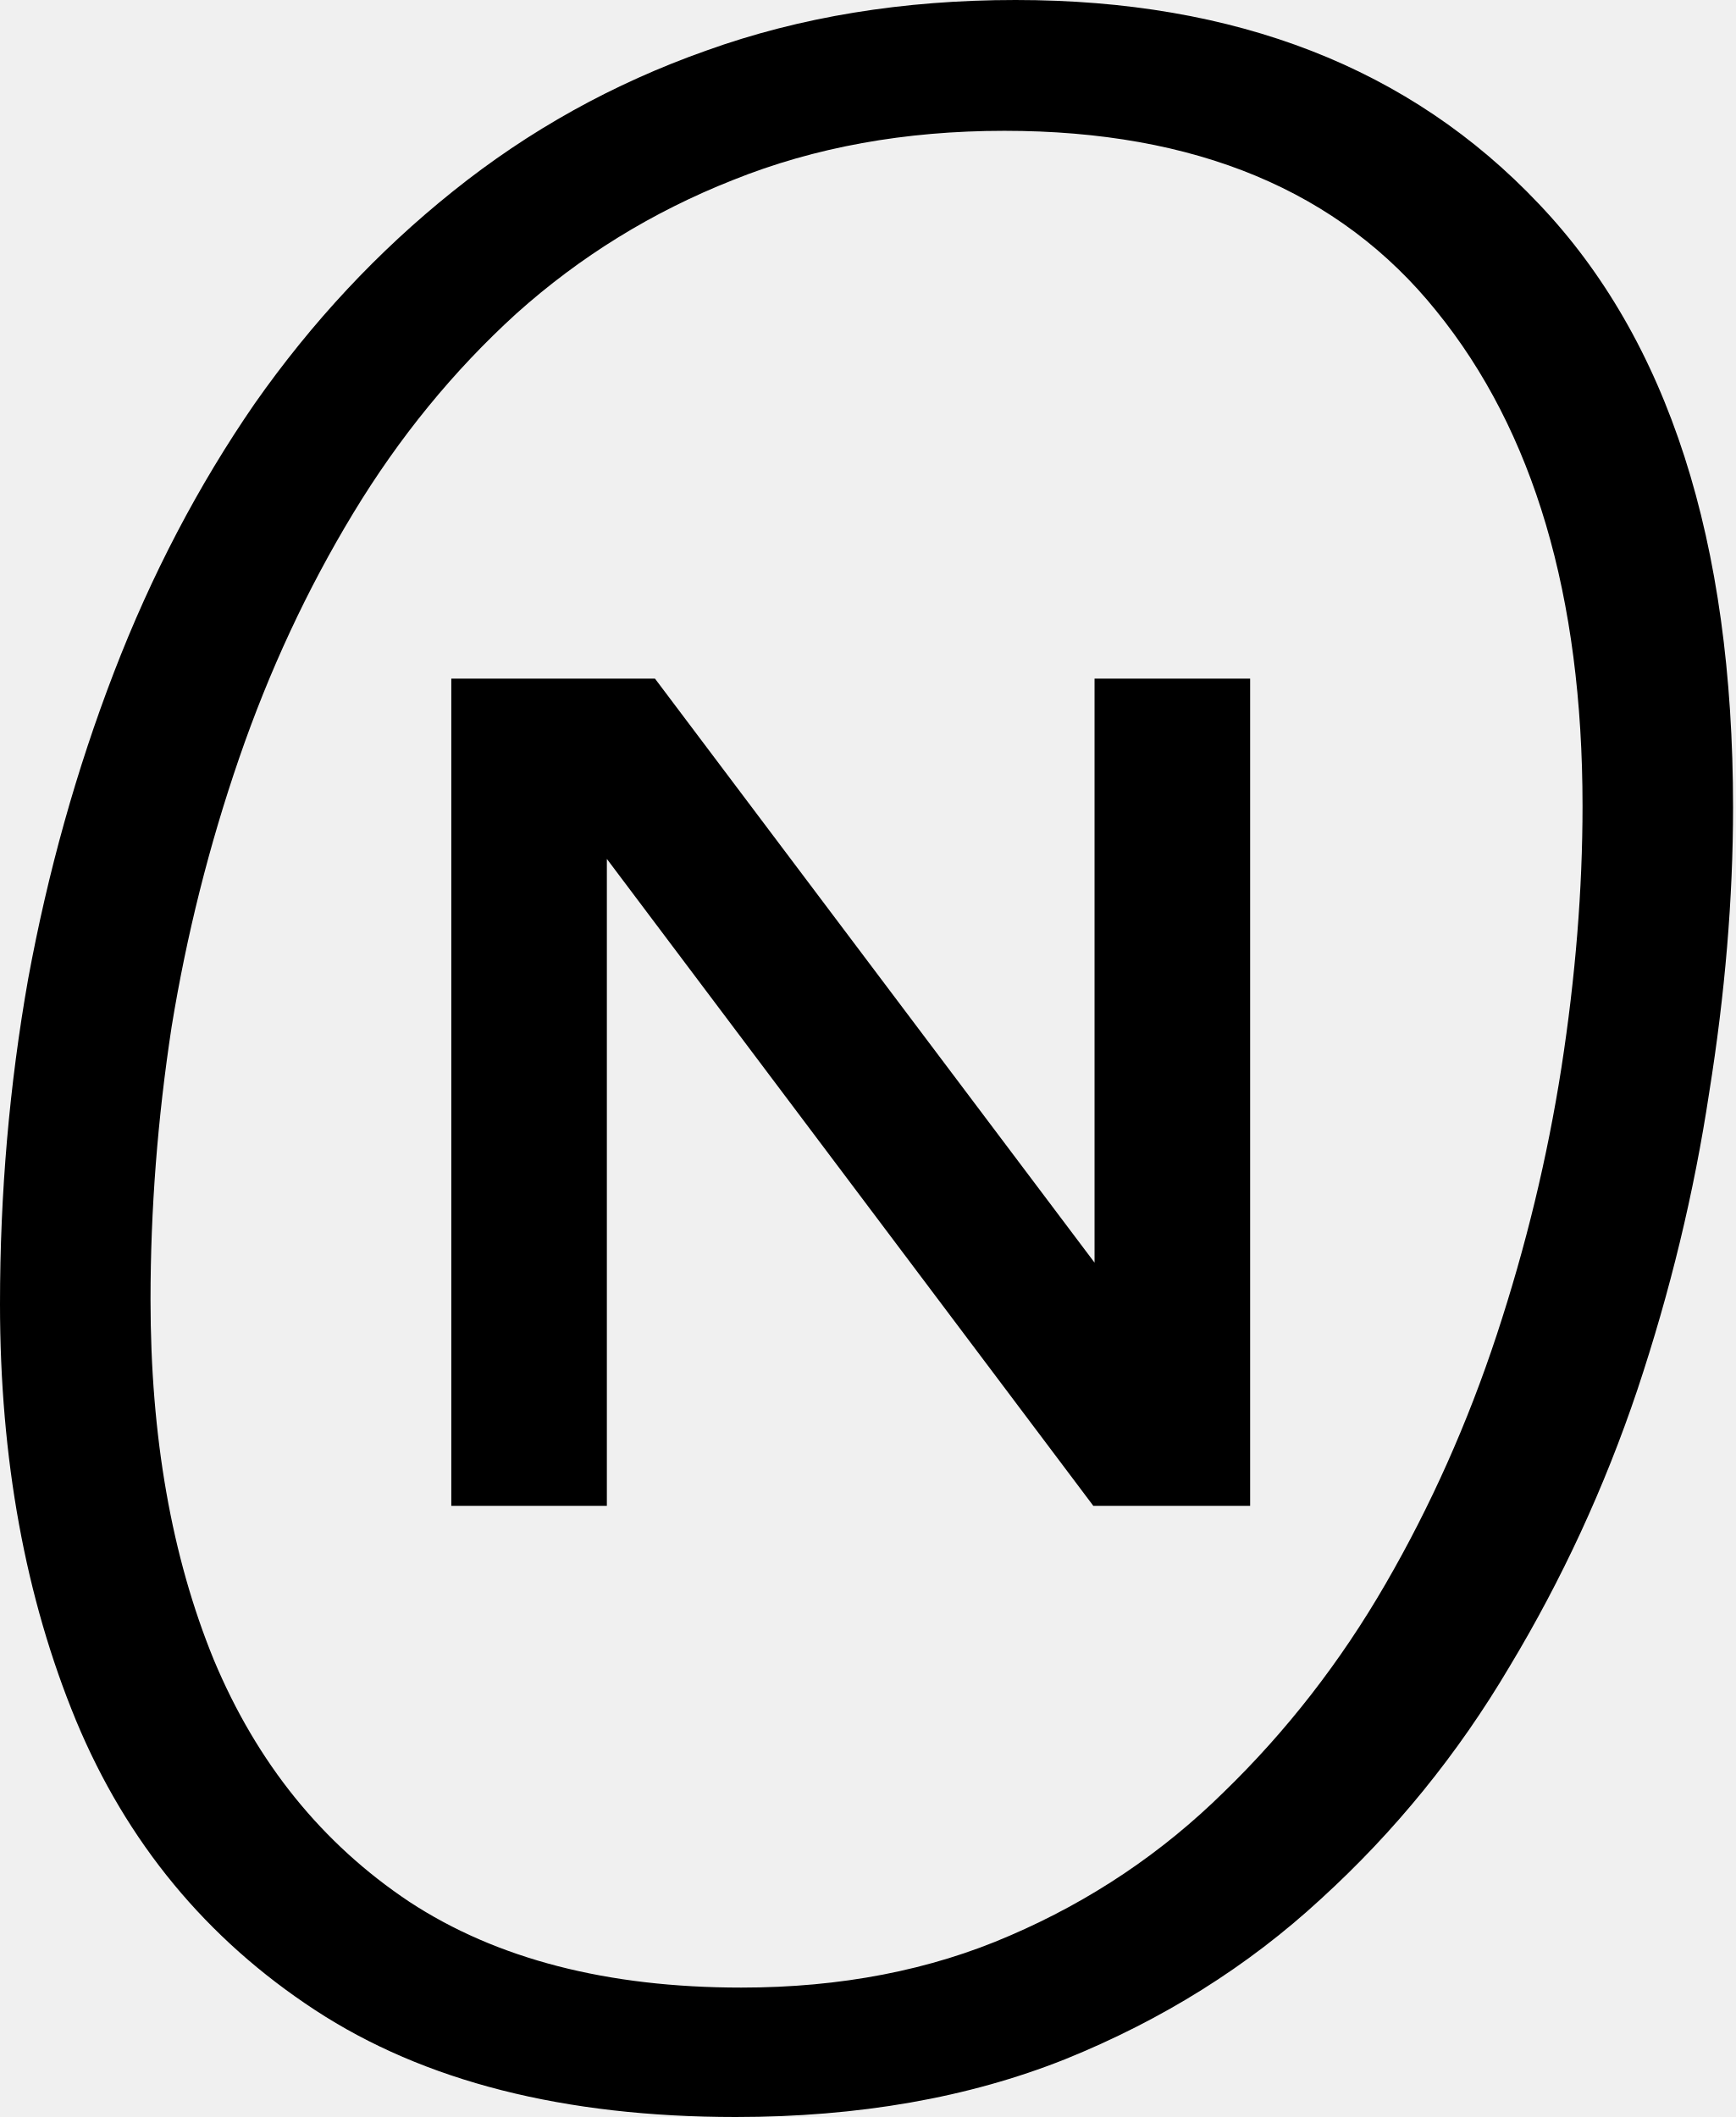
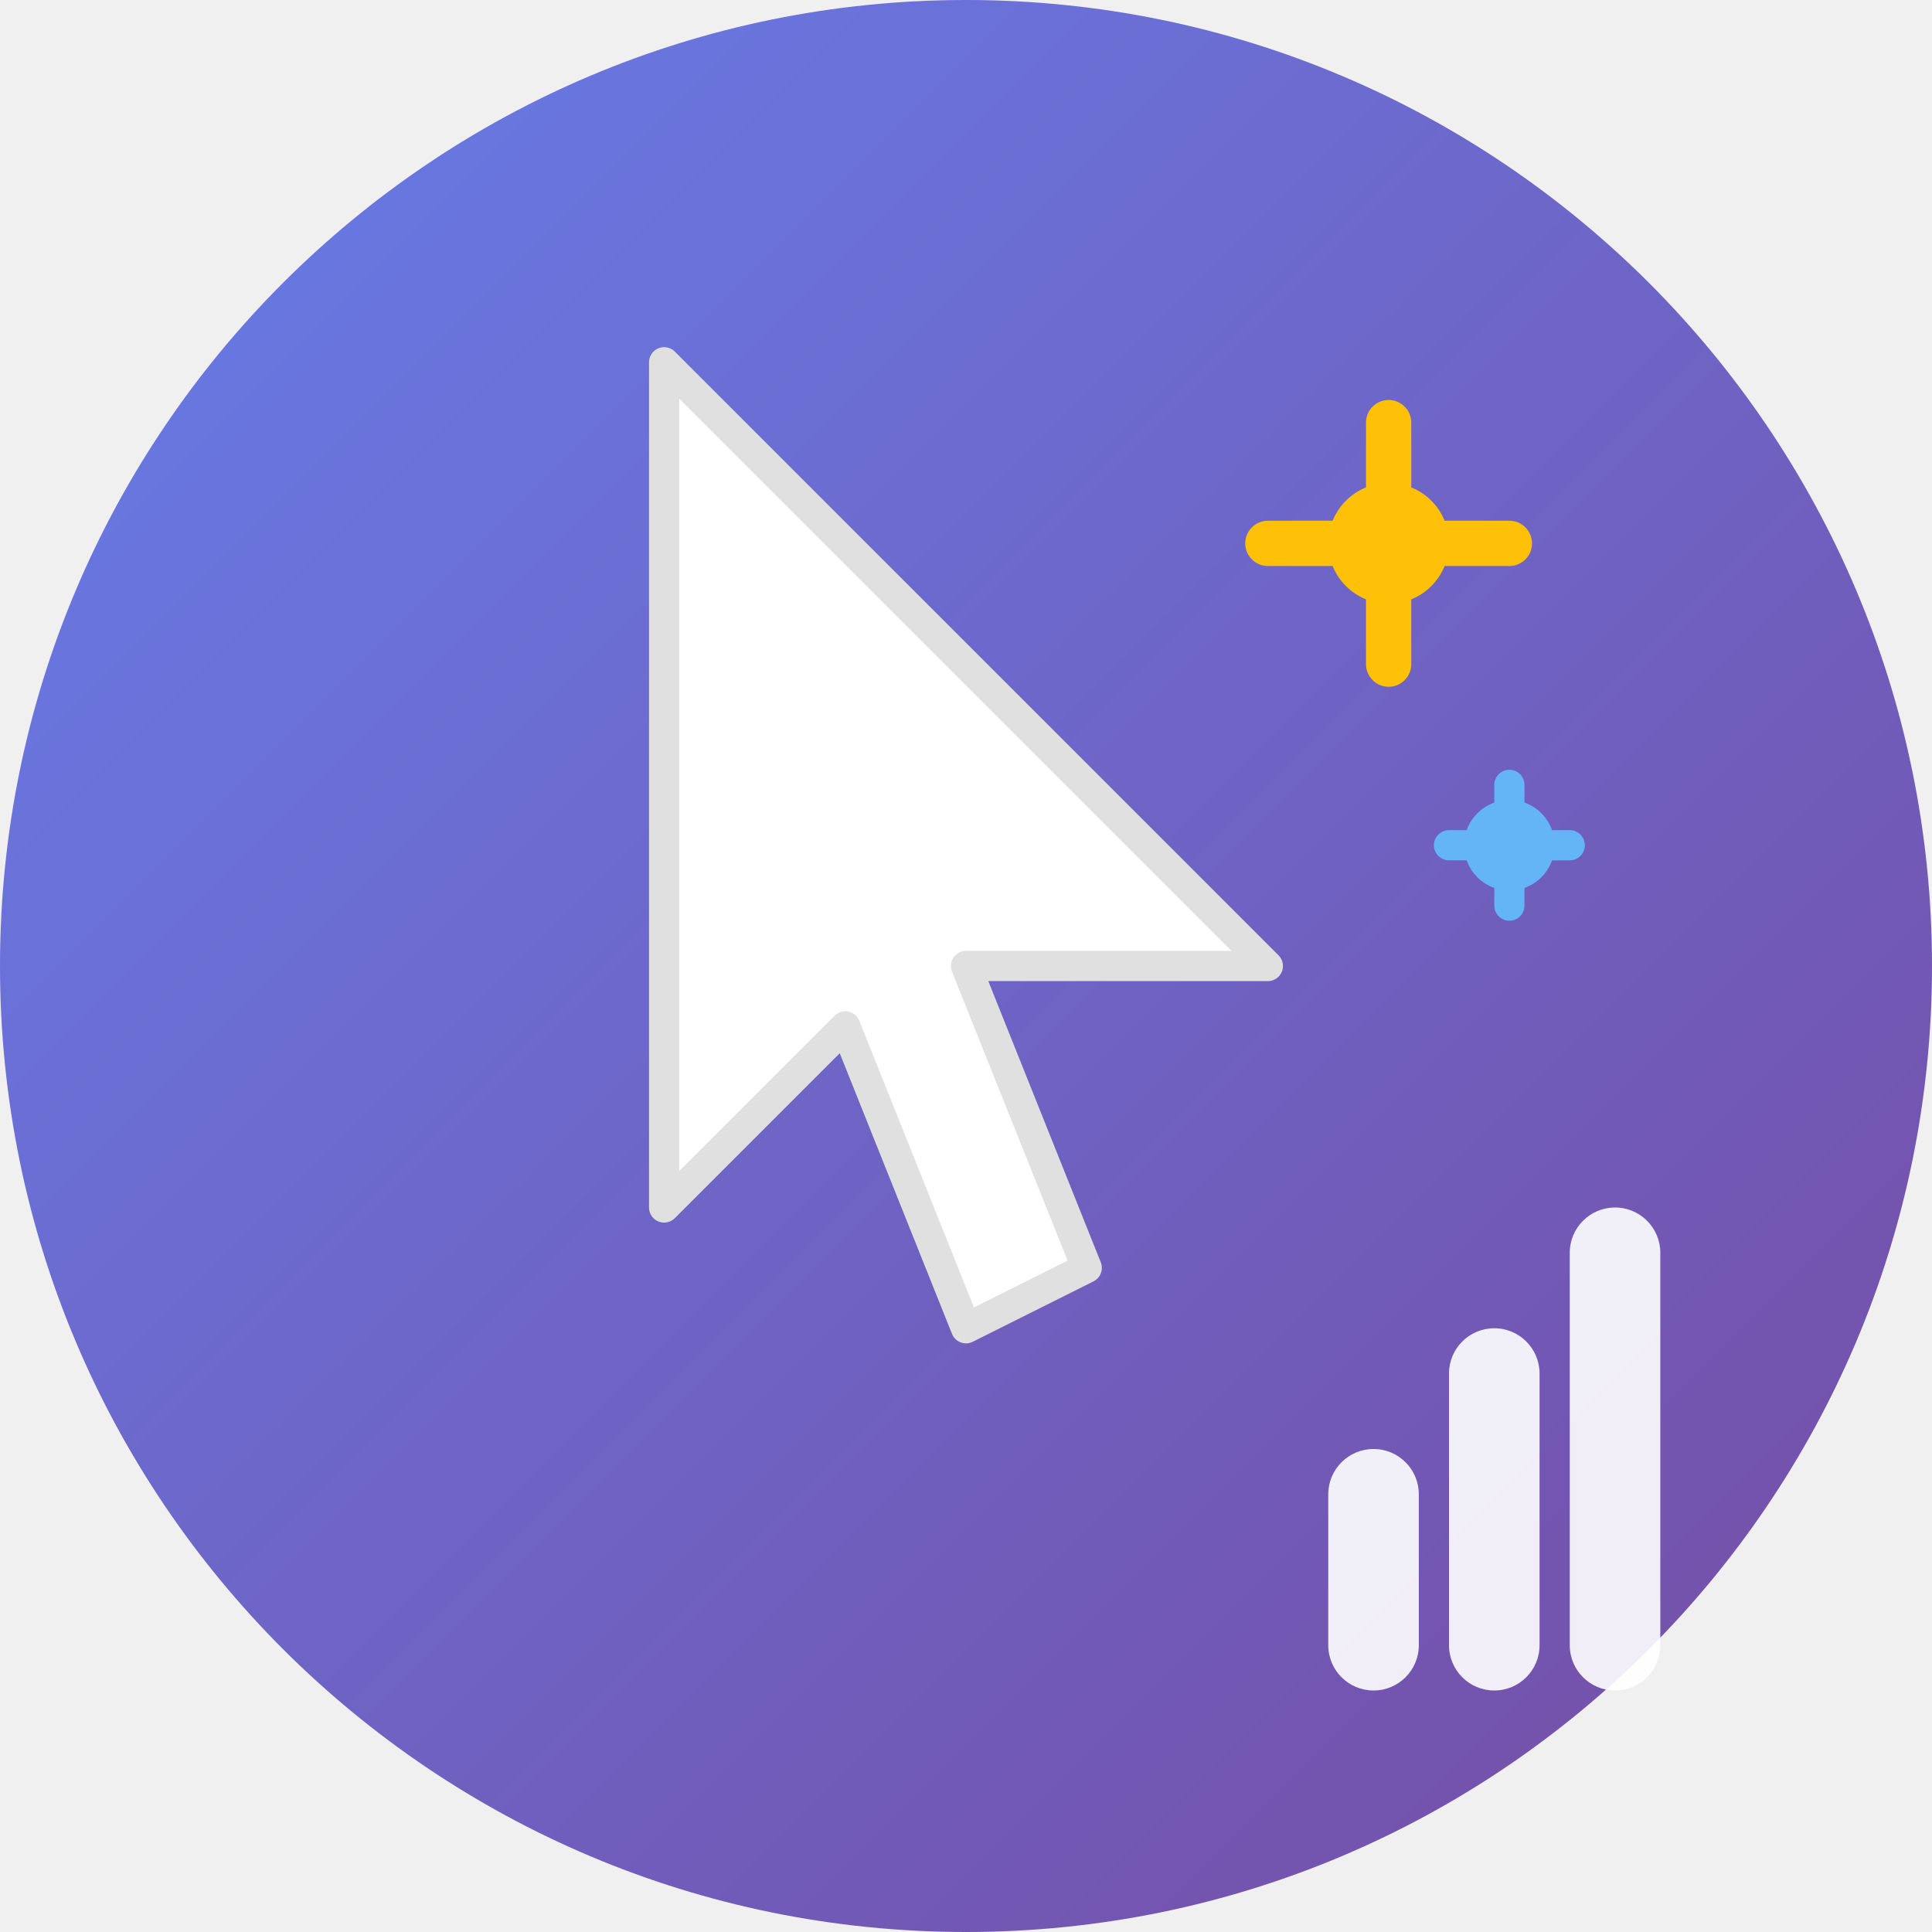
- <svg xmlns="http://www.w3.org/2000/svg" width="82" height="100" viewBox="0 0 82 100" fill="none">
-   <path d="M34.751 100C26.645 100 20.022 98.317 14.884 94.95C9.745 91.584 5.98 87.021 3.588 81.263C1.196 75.46 0 68.904 0 61.595C0 56.368 0.443 51.251 1.329 46.246C2.259 41.196 3.61 36.368 5.382 31.761C7.154 27.154 9.369 22.924 12.027 19.07C14.729 15.216 17.852 11.871 21.395 9.037C24.983 6.157 28.97 3.942 33.355 2.392C37.785 0.797 42.658 0 47.973 0C58.383 0 66.622 3.212 72.691 9.635C78.804 16.058 81.861 25.559 81.861 38.139C81.861 42.436 81.484 46.932 80.731 51.628C80.022 56.323 78.893 60.997 77.342 65.648C75.792 70.255 73.776 74.618 71.296 78.737C68.859 82.857 65.891 86.512 62.392 89.701C58.937 92.89 54.906 95.415 50.299 97.276C45.736 99.092 40.554 100 34.751 100ZM35.017 93.887C39.712 93.887 43.942 93.068 47.708 91.429C51.517 89.79 54.884 87.53 57.807 84.651C60.775 81.772 63.322 78.494 65.448 74.817C67.575 71.141 69.325 67.22 70.698 63.056C72.071 58.893 73.09 54.684 73.754 50.432C74.419 46.135 74.751 42.016 74.751 38.073C74.751 28.151 72.447 20.354 67.841 14.684C63.278 9.014 56.478 6.179 47.442 6.179C42.746 6.179 38.472 6.955 34.618 8.505C30.808 10.011 27.398 12.115 24.385 14.817C21.418 17.519 18.848 20.665 16.678 24.253C14.507 27.84 12.713 31.694 11.296 35.814C9.878 39.934 8.815 44.164 8.106 48.505C7.442 52.846 7.11 57.143 7.11 61.395C7.11 67.863 8.106 73.533 10.1 78.405C12.137 83.278 15.216 87.088 19.335 89.834C23.455 92.536 28.682 93.887 35.017 93.887Z" fill="black" />
-   <path d="M21.317 71.131V32.057H30.939L51.701 59.642V32.057H59.05V71.131H51.643L28.665 40.572V71.131H21.317Z" fill="black" />
+ <svg xmlns="http://www.w3.org/2000/svg" width="64" height="64" viewBox="0 0 64 64" fill="none">
+   <circle cx="32" cy="32" r="32" fill="url(#grad1)" />
+   <path d="M22 12L22 40L28 34L32 44L36 42L32 32L42 32L22 12Z" fill="white" stroke="#E0E0E0" stroke-width="1" stroke-linejoin="round" />
+   <circle cx="46" cy="18" r="2" fill="#FFC107" />
+   <path d="M46 14L46 22M42 18L50 18" stroke="#FFC107" stroke-width="1.5" stroke-linecap="round" />
+   <circle cx="50" cy="28" r="1.5" fill="#64B5F6" />
+   <path d="M50 26L50 30M48 28L52 28" stroke="#64B5F6" stroke-width="1" stroke-linecap="round" />
+   <rect x="44" y="48" width="3" height="8" rx="1.5" fill="white" opacity="0.9" />
+   <rect x="48" y="44" width="3" height="12" rx="1.5" fill="white" opacity="0.9" />
+   <rect x="52" y="40" width="3" height="16" rx="1.5" fill="white" opacity="0.9" />
+   <defs>
+     <linearGradient id="grad1" x1="0" y1="0" x2="64" y2="64" gradientUnits="userSpaceOnUse">
+       <stop offset="0%" stop-color="#667EEA" />
+       <stop offset="100%" stop-color="#764BA2" />
+     </linearGradient>
+   </defs>
</svg>
